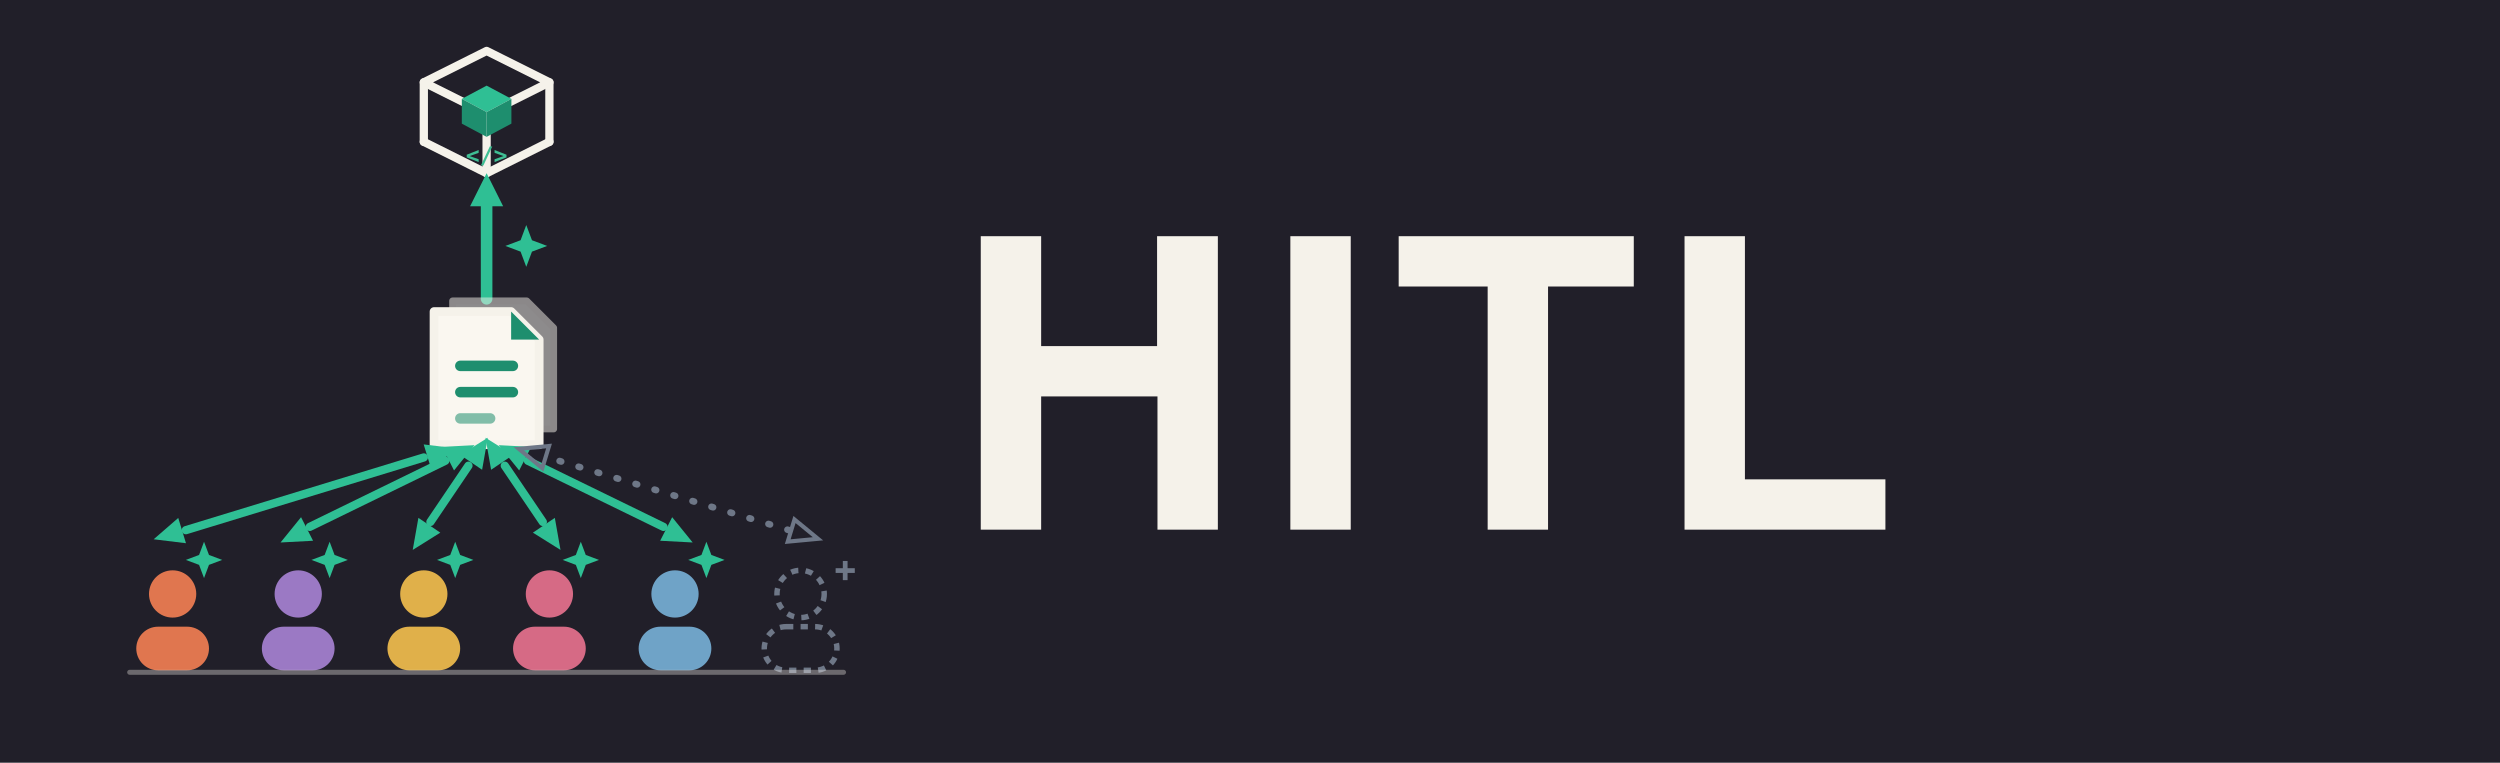
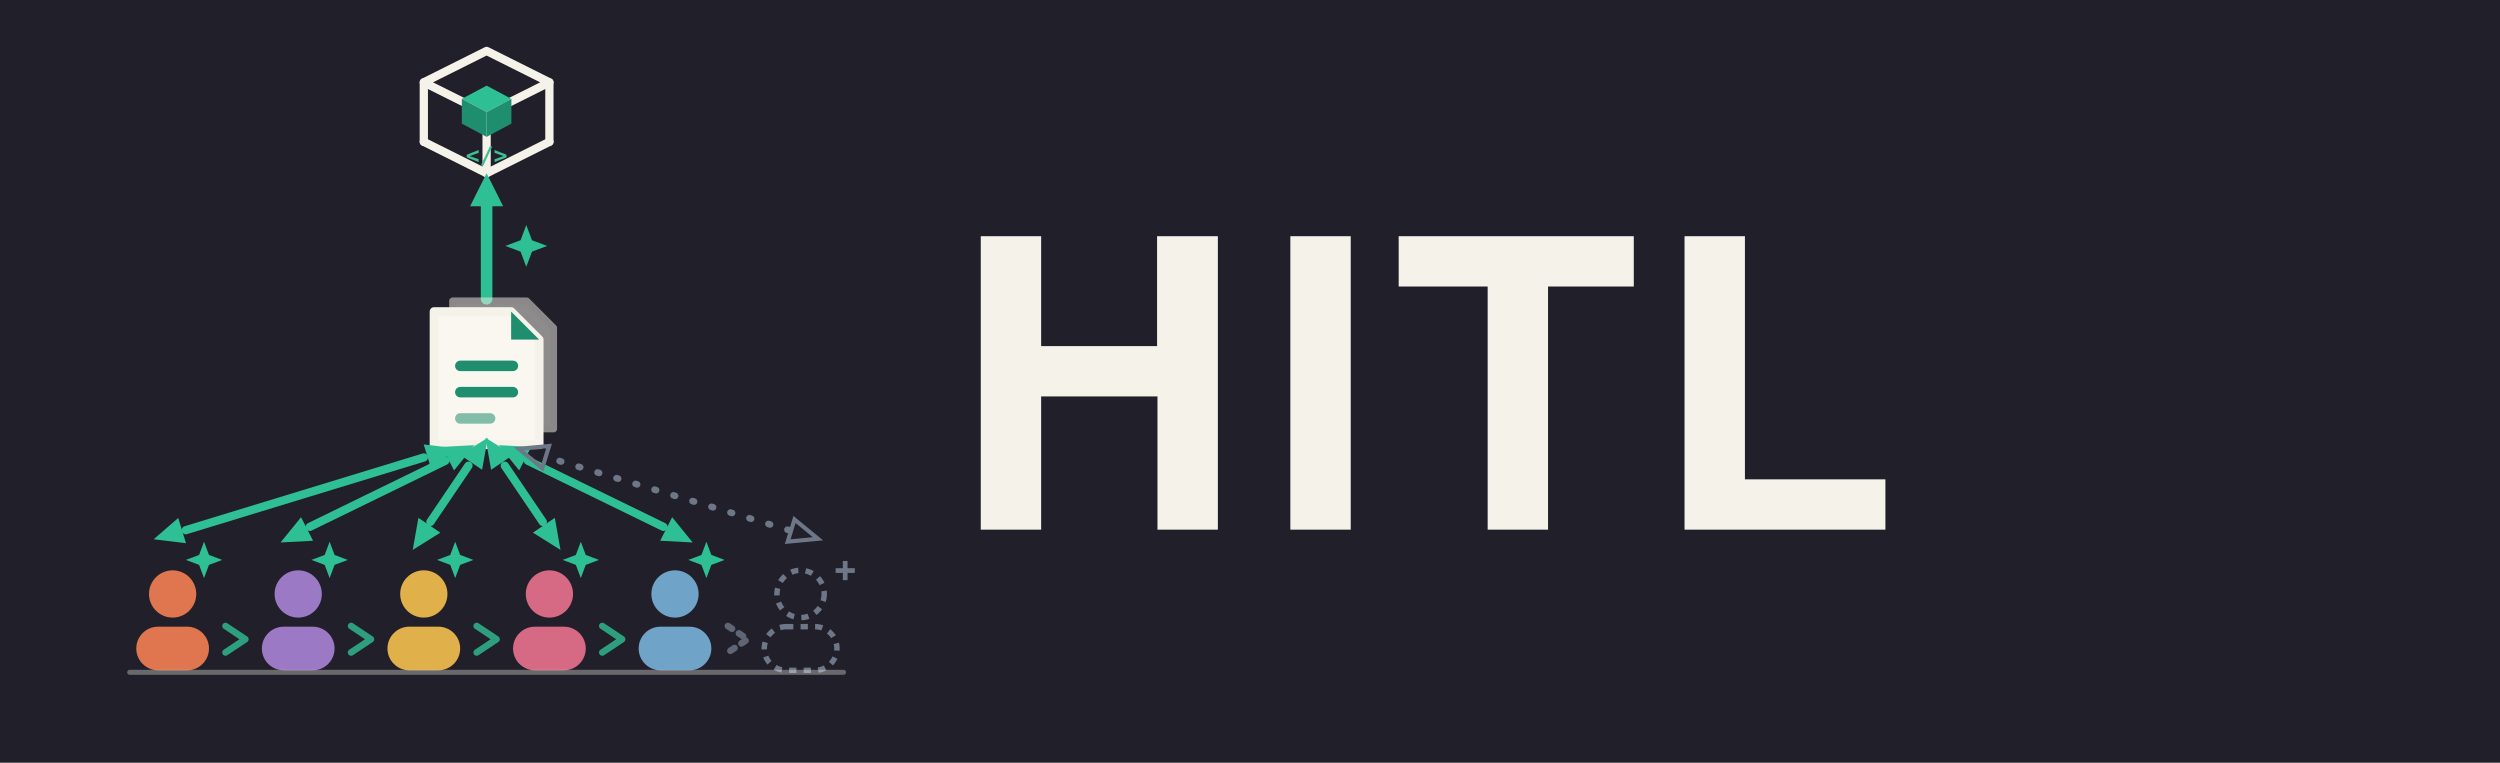
<svg xmlns="http://www.w3.org/2000/svg" width="1180" height="360" viewBox="0 0 1180 360">
  <rect width="1180" height="360" fill="#211F29" />
  <g transform="translate(30,10) scale(0.78) translate(0,-30)">
    <g transform="translate(256,128)">
      <g fill="none" stroke="#F5F2EA" stroke-width="5" stroke-linejoin="round" stroke-linecap="round">
        <polygon points="0,-80 38,-61 0,-42 -38,-61" />
        <line x1="-38" y1="-61" x2="-38" y2="-25" />
        <line x1="38" y1="-61" x2="38" y2="-25" />
        <line x1="0" y1="-42" x2="0" y2="-6" />
        <polyline points="-38,-25 0,-6 38,-25" />
      </g>
      <polygon points="0,-59 15,-51 0,-43 -15,-51" fill="#2FBF94" />
      <polygon points="-15,-51 0,-43 0,-28 -15,-36" fill="#1E8E6E" />
      <polygon points="15,-51 0,-43 0,-28 15,-36" fill="#1E8E6E" />
      <text x="0" y="-12" text-anchor="middle" font-family="Menlo, Consolas, monospace" font-weight="bold" font-size="14" fill="#3FBF94">&lt;/&gt;</text>
    </g>
    <line x1="256" y1="198" x2="256" y2="140" stroke="#2FBF94" stroke-width="7" stroke-linecap="round" />
    <polygon points="12,0 -8,10 -8,-10" fill="#2FBF94" transform="translate(256,134) rotate(-90)" />
    <path transform="translate(280,166) scale(1.15)" fill="#2FBF94" d="M0,-11 L3,-3 L11,0 L3,3 L0,11 L-3,3 L-11,0 L-3,-3 Z" />
    <g transform="translate(256,246)">
      <g transform="translate(10,-8) scale(1.02)" opacity="0.5">
        <path d="M -30 -38 L 14 -38 L 30 -22 L 30 38 L -30 38 Z" fill="#FAF7F0" stroke="#F5F2EA" stroke-width="4" stroke-linejoin="round" />
      </g>
      <g transform="scale(1.06)">
        <path d="M -30 -38 L 14 -38 L 30 -22 L 30 38 L -30 38 Z" fill="#FAF7F0" stroke="#F5F2EA" stroke-width="5" stroke-linejoin="round" />
        <path d="M 14 -38 L 14 -22 L 30 -22 Z" fill="#1E8E6E" />
        <rect x="-18" y="-10" width="36" height="6" rx="3" fill="#1E8E6E" />
        <rect x="-18" y="5" width="36" height="6" rx="3" fill="#1E8E6E" />
        <rect x="-18" y="20" width="23" height="6" rx="3" fill="#1E8E6E" opacity="0.55" />
      </g>
    </g>
    <line x1="74" y1="338" x2="218" y2="294" stroke="#2FBF94" stroke-width="5" stroke-linecap="round" />
    <polygon points="12,0 -6,8 -6,-8" fill="#2FBF94" transform="translate(226,292) rotate(-17)" />
    <polygon points="12,0 -6,8 -6,-8" fill="#2FBF94" transform="translate(66,340) rotate(163)" />
    <g transform="translate(66,392) scale(1.1)" fill="#E0764F">
      <circle cx="0" cy="-14" r="13" />
      <rect x="-20" y="4" width="40" height="24" rx="12" />
    </g>
    <path transform="translate(85,356) scale(1.0)" fill="#2FBF94" d="M0,-11 L3,-3 L11,0 L3,3 L0,11 L-3,3 L-11,0 L-3,-3 Z" />
    <line x1="149" y1="336" x2="231" y2="296" stroke="#2FBF94" stroke-width="5" stroke-linecap="round" />
    <polygon points="12,0 -6,8 -6,-8" fill="#2FBF94" transform="translate(238,292) rotate(-27)" />
    <polygon points="12,0 -6,8 -6,-8" fill="#2FBF94" transform="translate(142,340) rotate(153)" />
    <g transform="translate(142,392) scale(1.1)" fill="#9B79C4">
      <circle cx="0" cy="-14" r="13" />
      <rect x="-20" y="4" width="40" height="24" rx="12" />
    </g>
    <path transform="translate(161,356) scale(1.0)" fill="#2FBF94" d="M0,-11 L3,-3 L11,0 L3,3 L0,11 L-3,3 L-11,0 L-3,-3 Z" />
    <line x1="222" y1="333" x2="245" y2="299" stroke="#2FBF94" stroke-width="5" stroke-linecap="round" />
    <polygon points="12,0 -6,8 -6,-8" fill="#2FBF94" transform="translate(250,292) rotate(-56)" />
    <polygon points="12,0 -6,8 -6,-8" fill="#2FBF94" transform="translate(218,340) rotate(124)" />
    <g transform="translate(218,392) scale(1.1)" fill="#E0B04A">
      <circle cx="0" cy="-14" r="13" />
      <rect x="-20" y="4" width="40" height="24" rx="12" />
    </g>
    <path transform="translate(237,356) scale(1.0)" fill="#2FBF94" d="M0,-11 L3,-3 L11,0 L3,3 L0,11 L-3,3 L-11,0 L-3,-3 Z" />
    <line x1="290" y1="333" x2="267" y2="299" stroke="#2FBF94" stroke-width="5" stroke-linecap="round" />
    <polygon points="12,0 -6,8 -6,-8" fill="#2FBF94" transform="translate(262,292) rotate(-124)" />
    <polygon points="12,0 -6,8 -6,-8" fill="#2FBF94" transform="translate(294,340) rotate(56)" />
    <g transform="translate(294,392) scale(1.1)" fill="#D66A85">
      <circle cx="0" cy="-14" r="13" />
      <rect x="-20" y="4" width="40" height="24" rx="12" />
    </g>
    <path transform="translate(313,356) scale(1.0)" fill="#2FBF94" d="M0,-11 L3,-3 L11,0 L3,3 L0,11 L-3,3 L-11,0 L-3,-3 Z" />
    <line x1="363" y1="336" x2="281" y2="296" stroke="#2FBF94" stroke-width="5" stroke-linecap="round" />
    <polygon points="12,0 -6,8 -6,-8" fill="#2FBF94" transform="translate(274,292) rotate(-153)" />
    <polygon points="12,0 -6,8 -6,-8" fill="#2FBF94" transform="translate(370,340) rotate(27)" />
    <g transform="translate(370,392) scale(1.1)" fill="#6FA3C7">
      <circle cx="0" cy="-14" r="13" />
      <rect x="-20" y="4" width="40" height="24" rx="12" />
    </g>
    <path transform="translate(389,356) scale(1.0)" fill="#2FBF94" d="M0,-11 L3,-3 L11,0 L3,3 L0,11 L-3,3 L-11,0 L-3,-3 Z" />
    <line x1="439" y1="338" x2="293" y2="294" stroke="#6E7787" stroke-width="4" stroke-linecap="round" stroke-dasharray="1 11" />
    <polygon points="11,0 -6,7 -6,-7" fill="none" stroke="#6E7787" stroke-width="2.5" transform="translate(286,292) rotate(-163)" />
    <polygon points="11,0 -6,7 -6,-7" fill="none" stroke="#6E7787" stroke-width="2.5" transform="translate(446,340) rotate(17)" />
    <g transform="translate(446,392) scale(1.1)" fill="none" stroke="#6E7787" stroke-width="3" stroke-dasharray="4 4">
      <circle cx="0" cy="-14" r="13" />
      <rect x="-20" y="4" width="40" height="24" rx="12" />
    </g>
    <text x="466" y="368" font-family="'Helvetica Neue', Helvetica, Arial, sans-serif" font-weight="700" font-size="24" fill="#6E7787">+</text>
+     <polyline points="98,396 110,404 98,412" fill="none" stroke="#2FBF94" stroke-width="4" stroke-linecap="round" stroke-linejoin="round" opacity="0.8" />
+     <polyline points="174,396 186,404 174,412" fill="none" stroke="#2FBF94" stroke-width="4" stroke-linecap="round" stroke-linejoin="round" opacity="0.8" />
+     <polyline points="250,396 262,404 250,412" fill="none" stroke="#2FBF94" stroke-width="4" stroke-linecap="round" stroke-linejoin="round" opacity="0.8" />
+     <polyline points="326,396 338,404 326,412" fill="none" stroke="#2FBF94" stroke-width="4" stroke-linecap="round" stroke-linejoin="round" opacity="0.8" />
+     <polyline points="402,396 414,404 402,412" fill="none" stroke="#6E7787" stroke-width="4" stroke-linecap="round" stroke-linejoin="round" stroke-dasharray="3 5" opacity="0.8" />
    <line x1="40" y1="424" x2="472" y2="424" stroke="#F5F2EA" stroke-width="3" stroke-linecap="round" opacity="0.35" />
  </g>
  <text x="450" y="250" font-family="'Helvetica Neue', Helvetica, Arial, sans-serif" font-weight="800" font-size="190" letter-spacing="8" fill="#F5F2EA">HITL</text>
</svg>
